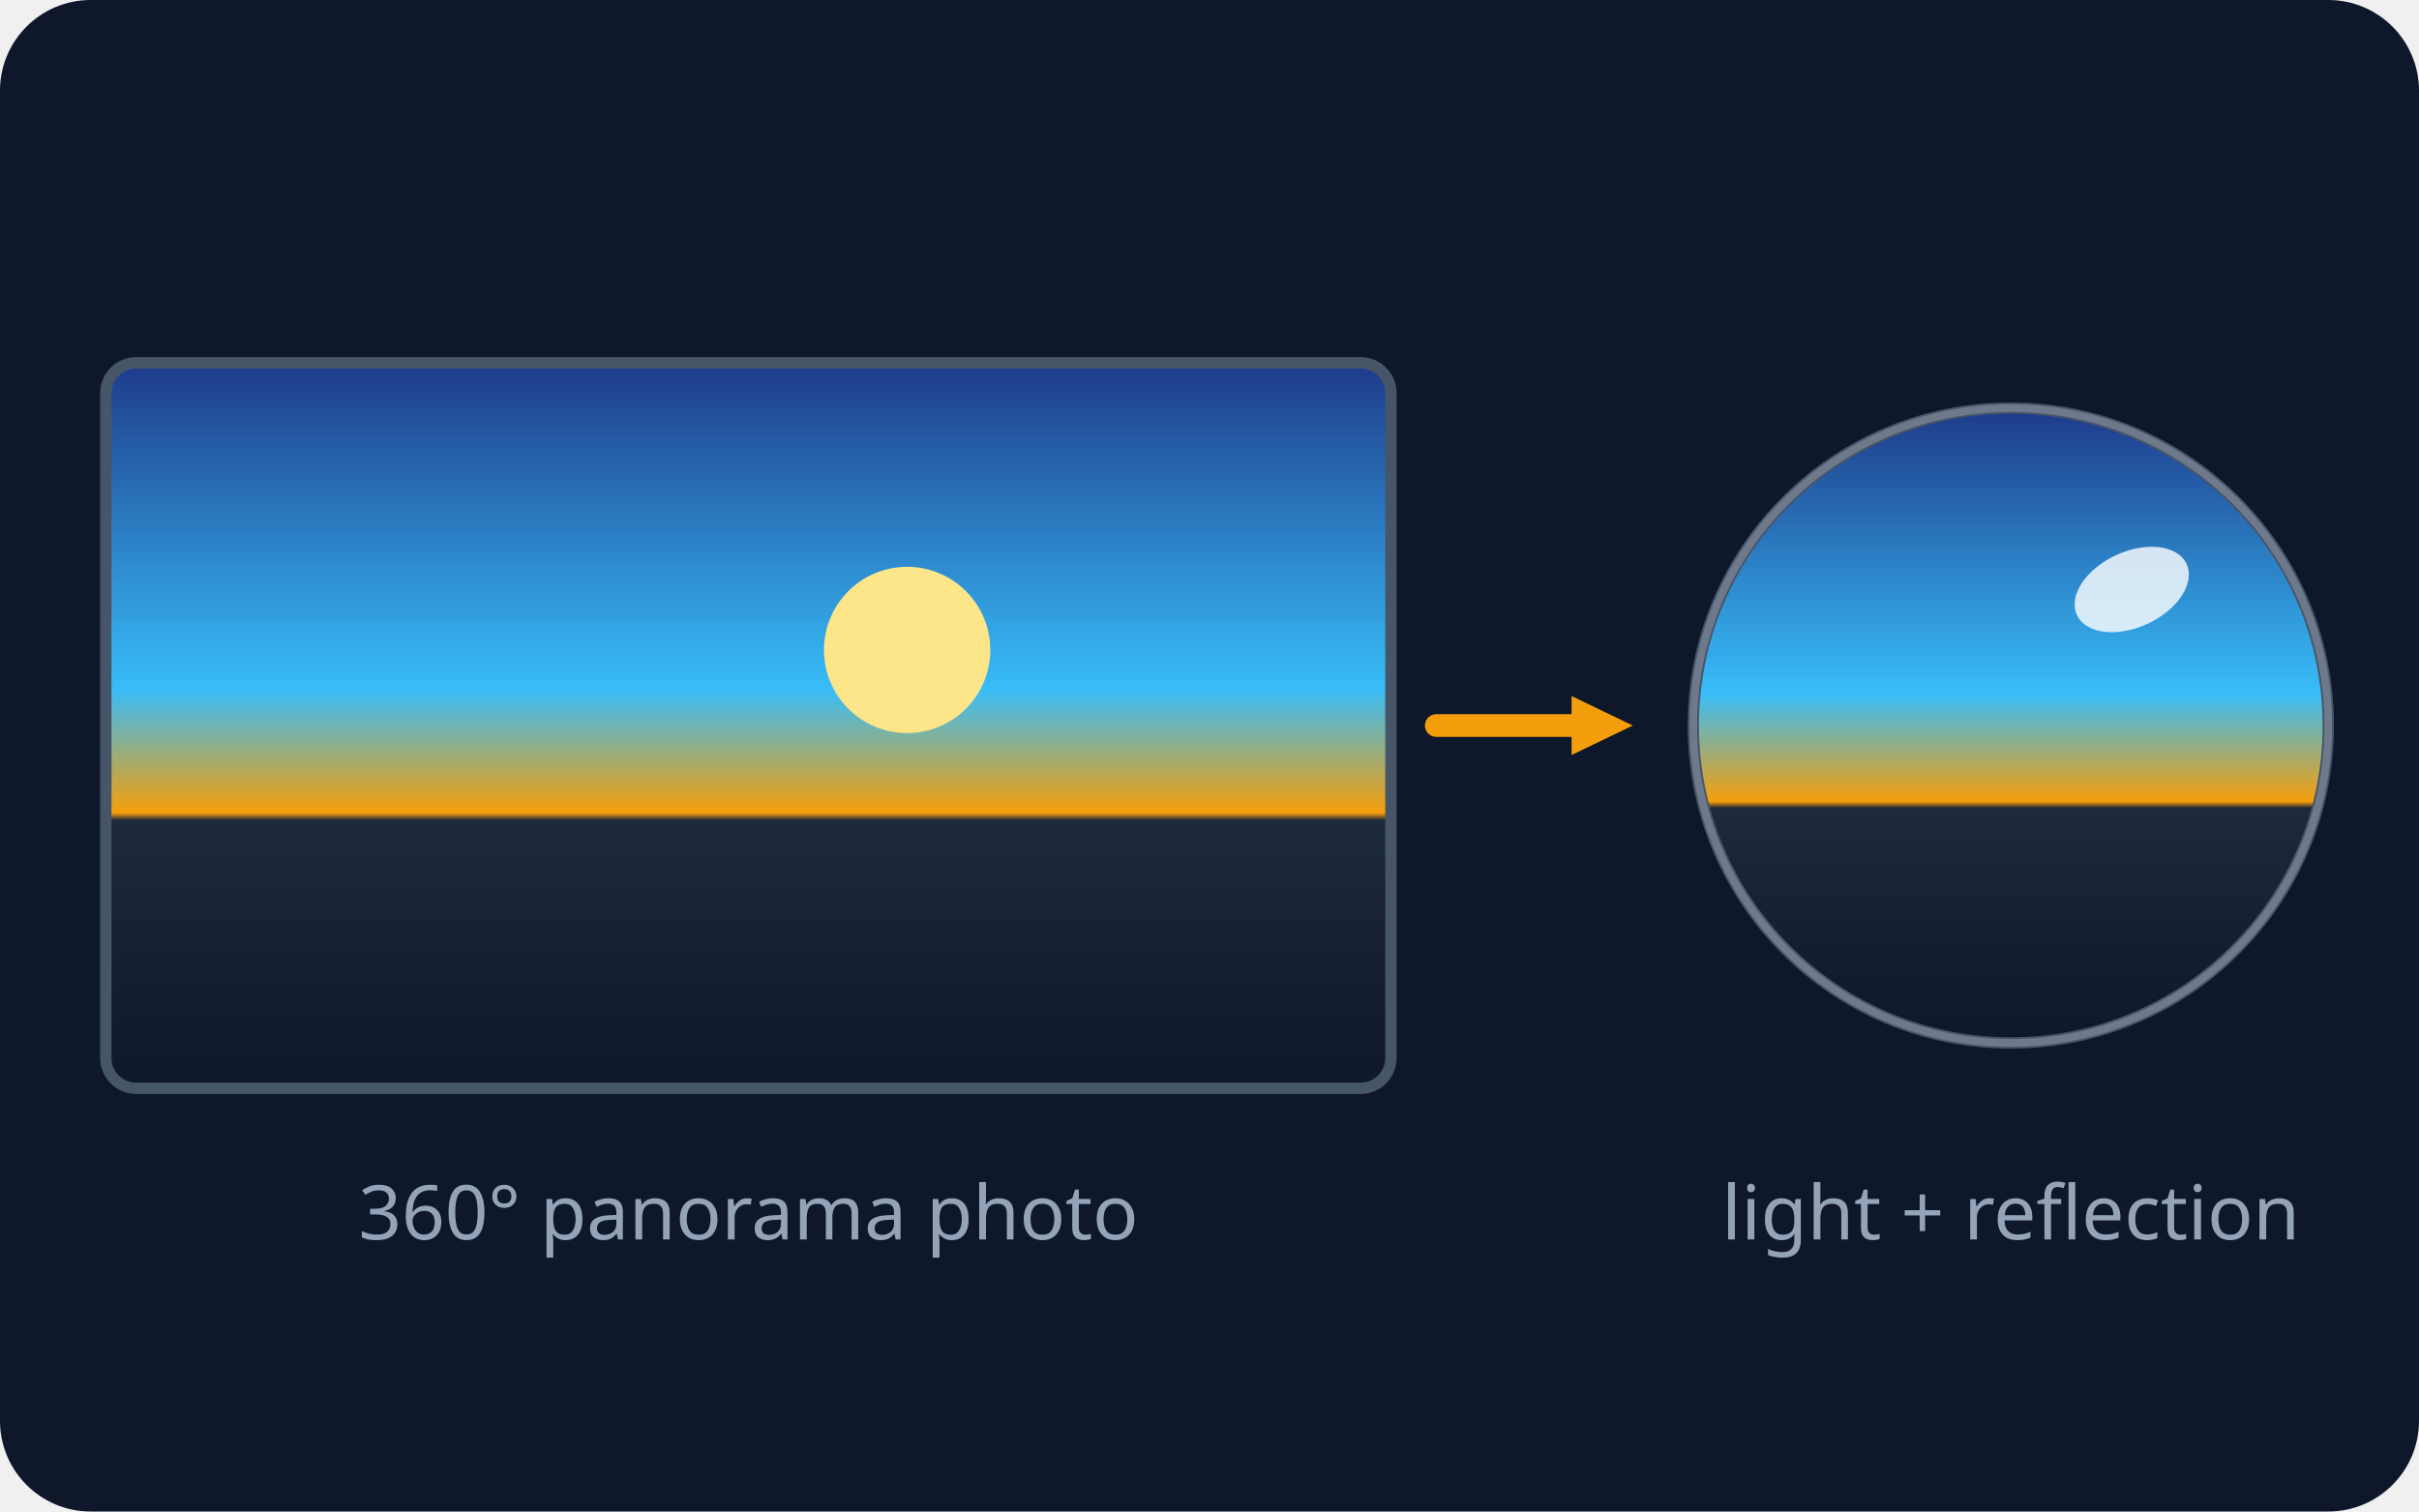
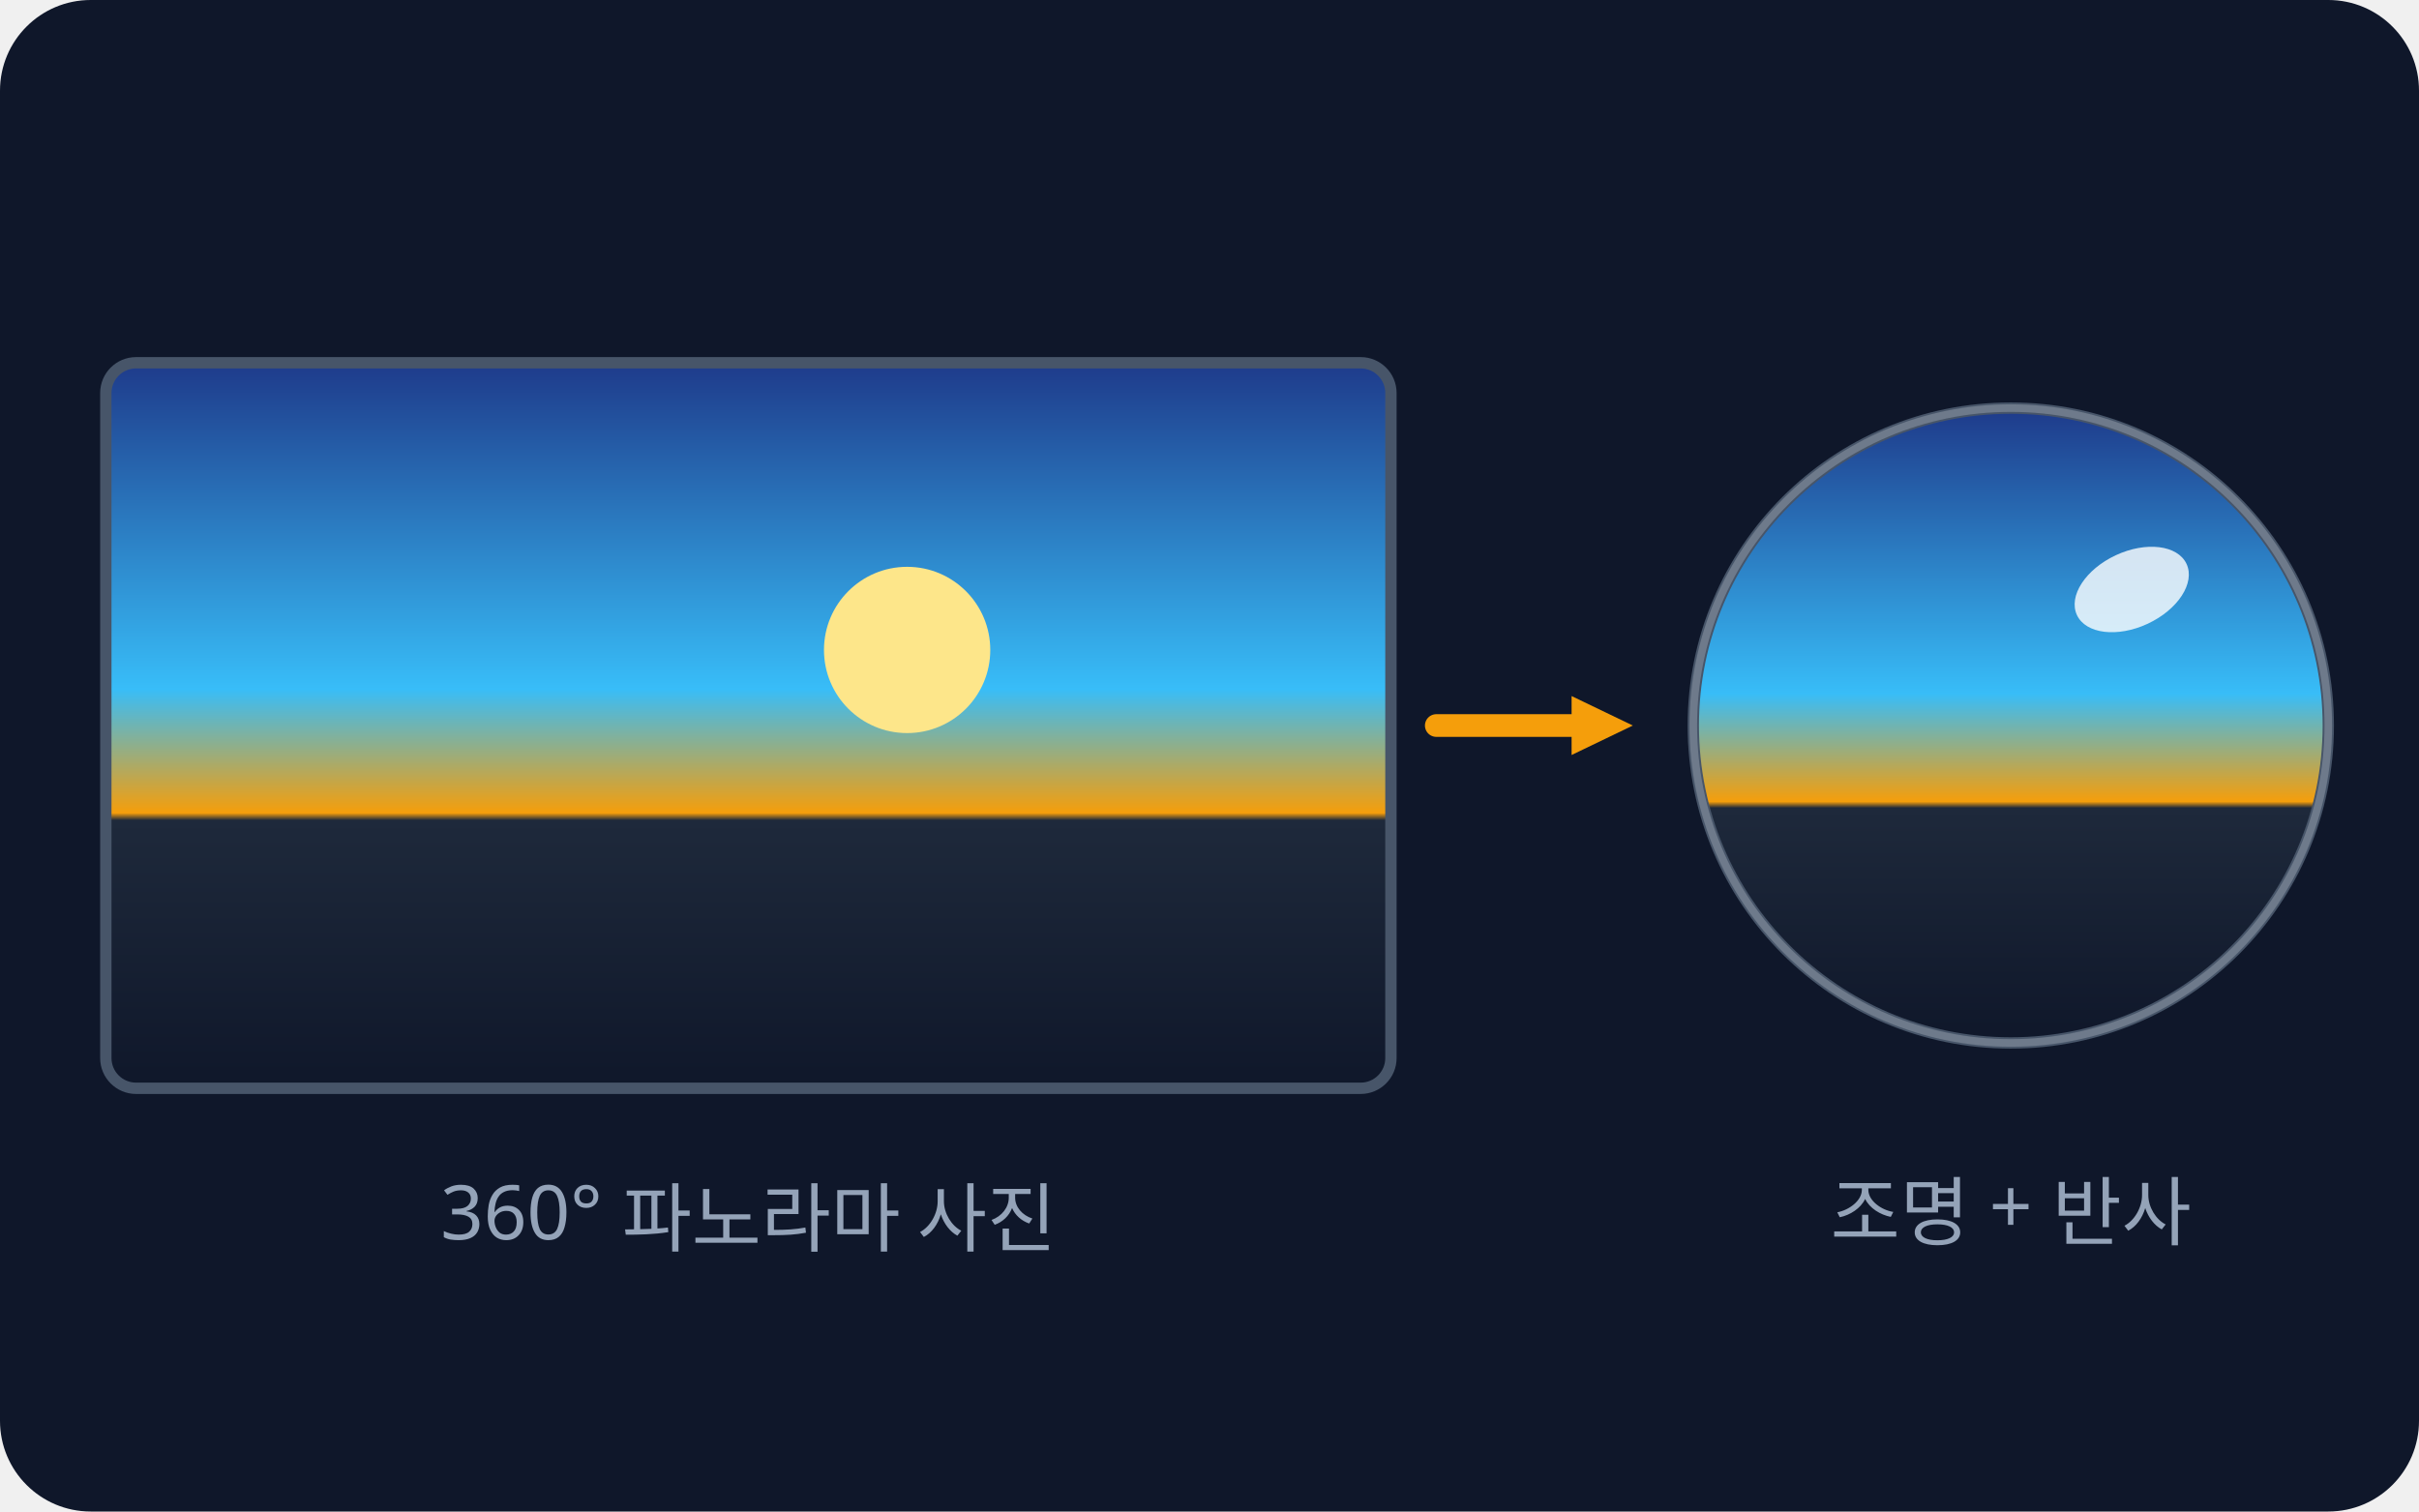
<svg xmlns="http://www.w3.org/2000/svg" viewBox="0 0 320 200" role="img">
  <defs>
    <linearGradient id="sky" x1="0" y1="0" x2="0" y2="1">
      <stop offset="0" stop-color="#1e3a8a" />
      <stop offset=".45" stop-color="#38bdf8" />
      <stop offset=".62" stop-color="#f59e0b" />
      <stop offset=".63" stop-color="#1e293b" />
      <stop offset="1" stop-color="#0f172a" />
    </linearGradient>
    <style>.ar{animation:s 1.4s ease-in-out infinite}@keyframes s{0%,100%{opacity:1}50%{opacity:.35}}@media (prefers-reduced-motion: reduce){*{animation:none!important;transition:none!important}}</style>
  </defs>
  <rect width="320" height="200" rx="12" fill="#0f172a" />
  <rect x="14" y="48" width="170" height="96" rx="4" fill="url(#sky)" stroke="#475569" stroke-width="1.5" />
  <circle cx="120.0" cy="86.0" r="11" fill="#fde68a" stroke="none" stroke-width="1.5" />
  <path d="M 14 118 L 50 104 L 80 118 L 110 100 L 150 118 L 184 108 L 184 144 L 14 144 Z" fill="#1e293b" opacity=".0" />
-   <text x="99" y="164" font-size="10" fill="#94a3b8" text-anchor="middle" font-family="system-ui, sans-serif">360° panorama photo</text>
+   <text x="99" y="164" font-size="10" fill="#94a3b8" text-anchor="middle" font-family="system-ui, sans-serif">360° 파노라마 사진</text>
  <line x1="190.0" y1="96.0" x2="209.7" y2="96.0" stroke="#f59e0b" stroke-width="3" stroke-linecap="round" class="ar" />
  <polygon points="216.0,96.0 207.9,99.9 207.9,92.1" fill="#f59e0b" />
  <circle cx="266.0" cy="96.0" r="42" fill="url(#sky)" stroke="#475569" stroke-width="1.5" />
  <circle cx="266.0" cy="96.0" r="42" fill="none" stroke="#e2e8f0" stroke-width="1" opacity=".25" />
  <ellipse cx="282" cy="78" rx="8" ry="5" fill="#fff" fill-opacity=".8" transform="rotate(-25 282 78)" />
-   <text x="266" y="164" font-size="10" fill="#94a3b8" text-anchor="middle" font-family="system-ui, sans-serif">light + reflection</text>
+   <text x="266" y="164" font-size="10" fill="#94a3b8" text-anchor="middle" font-family="system-ui, sans-serif">조명 + 반사</text>
</svg>
